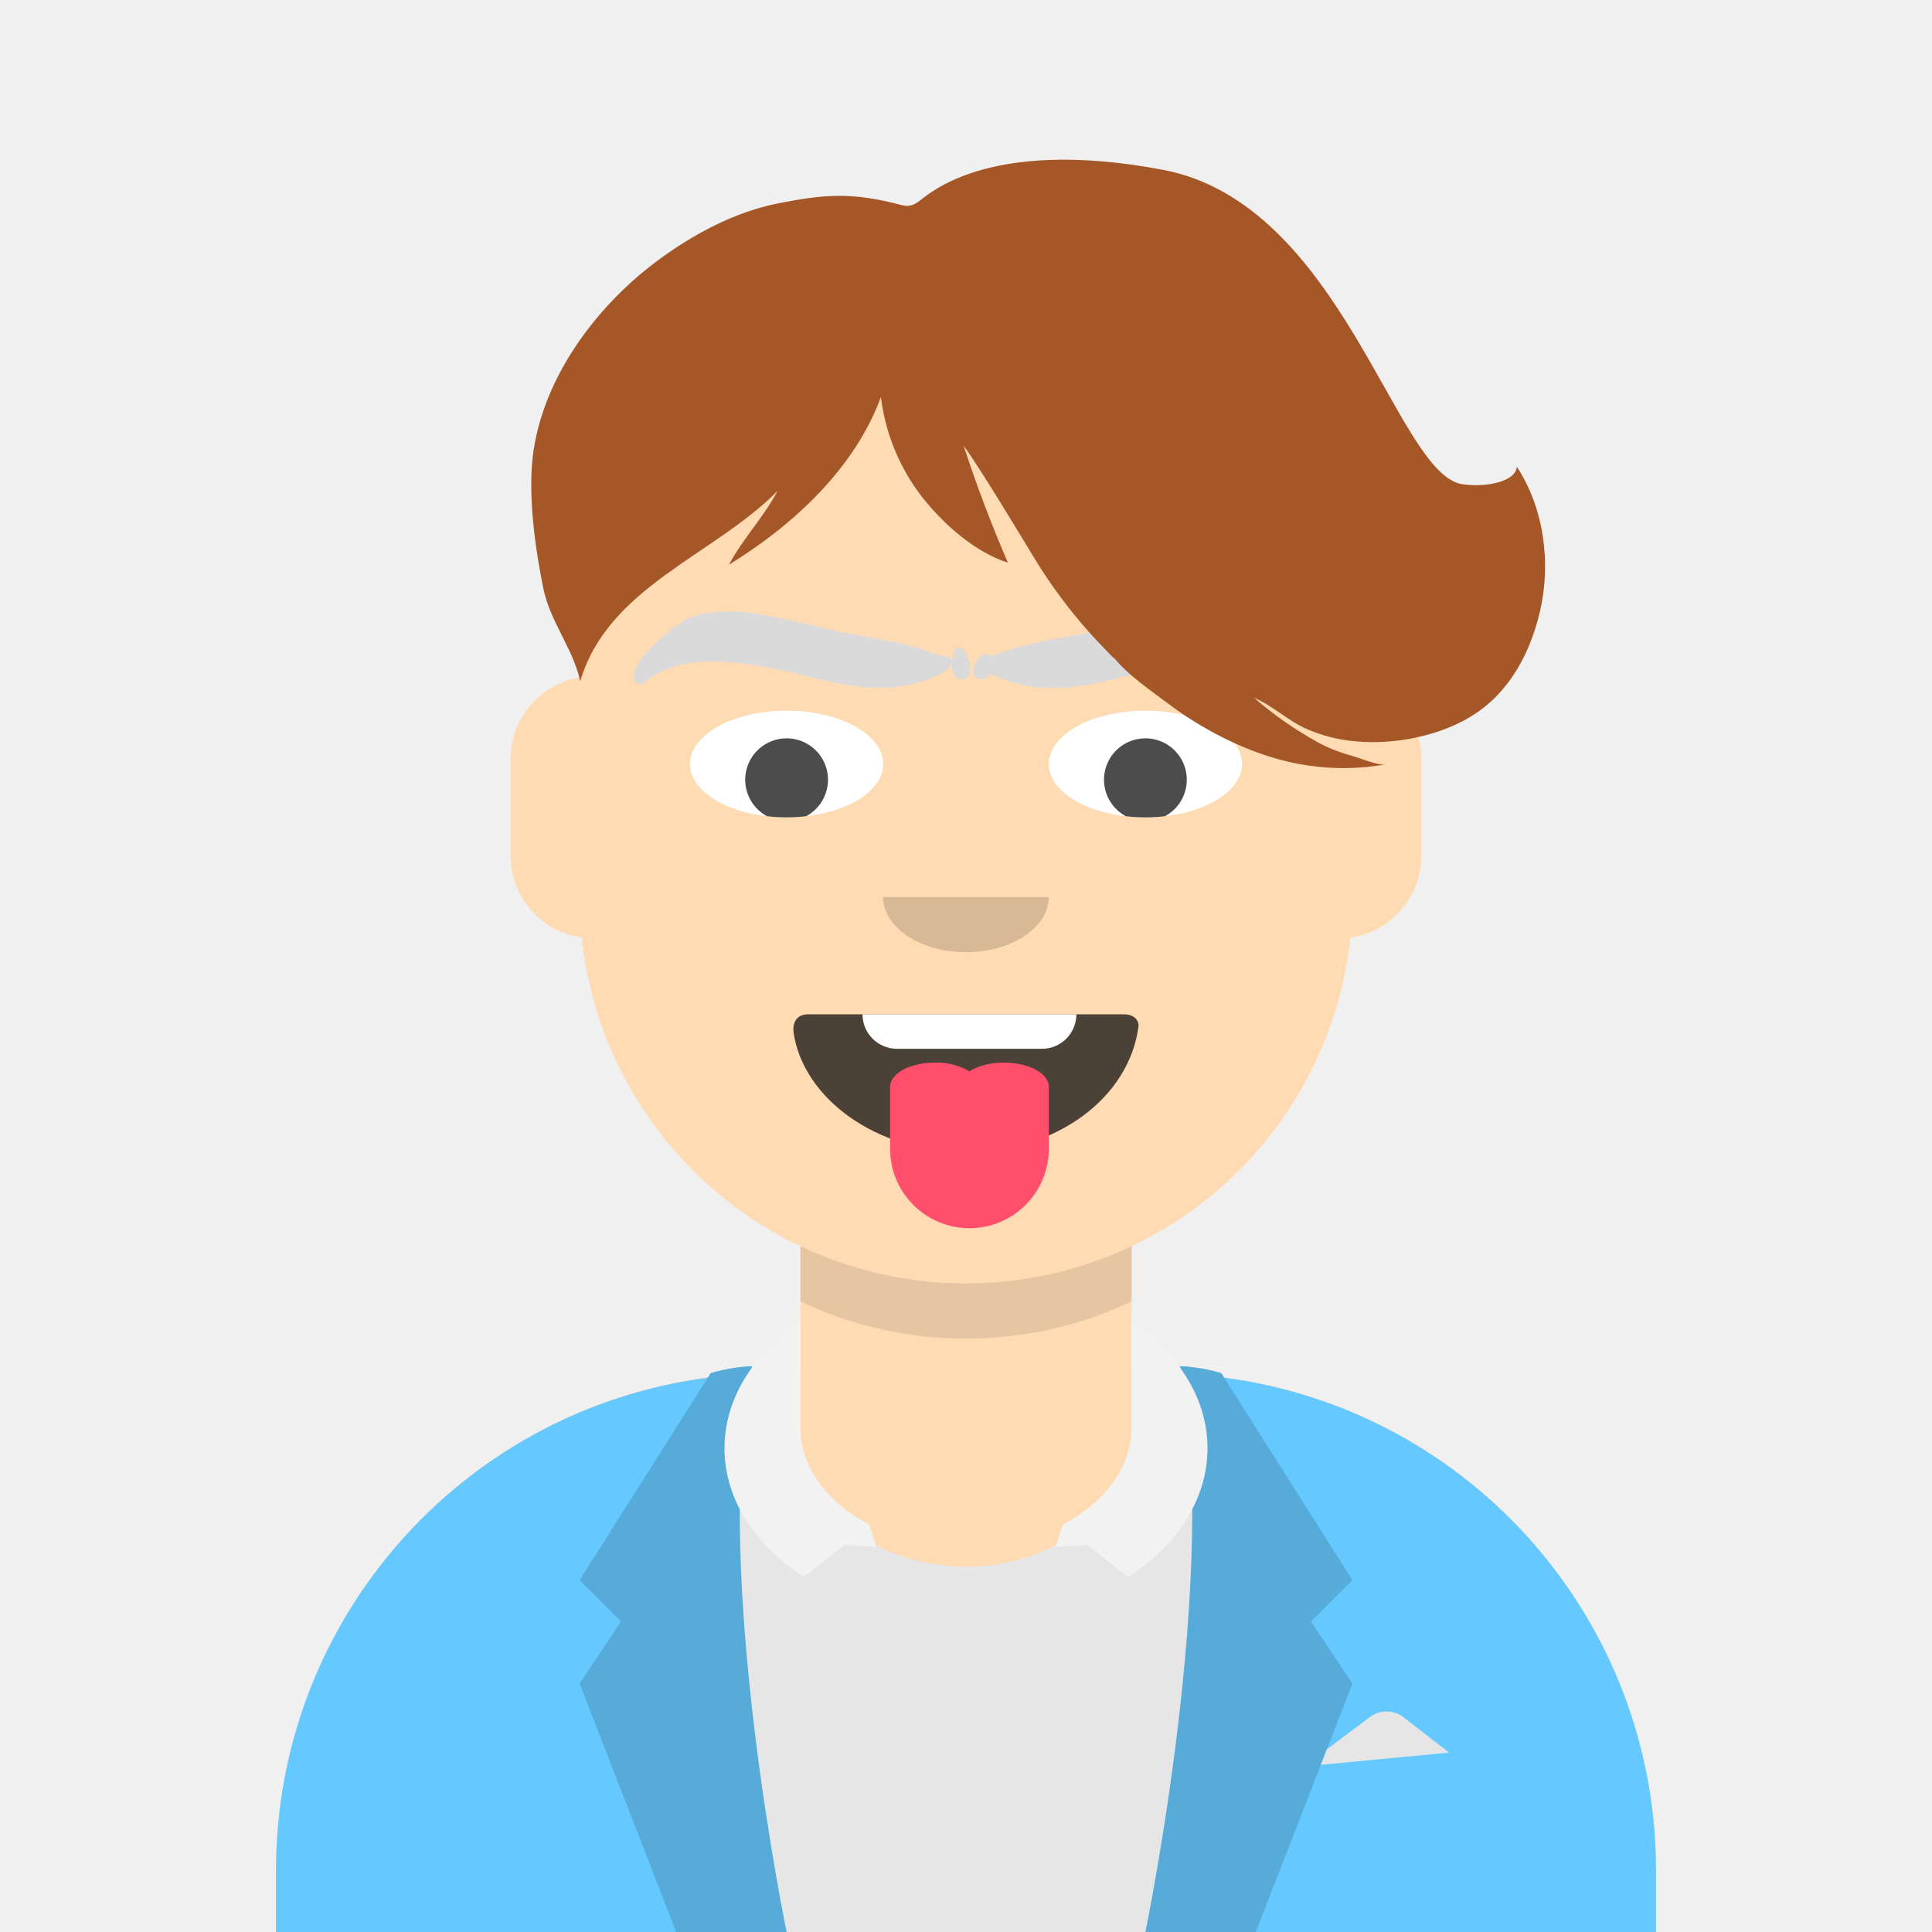
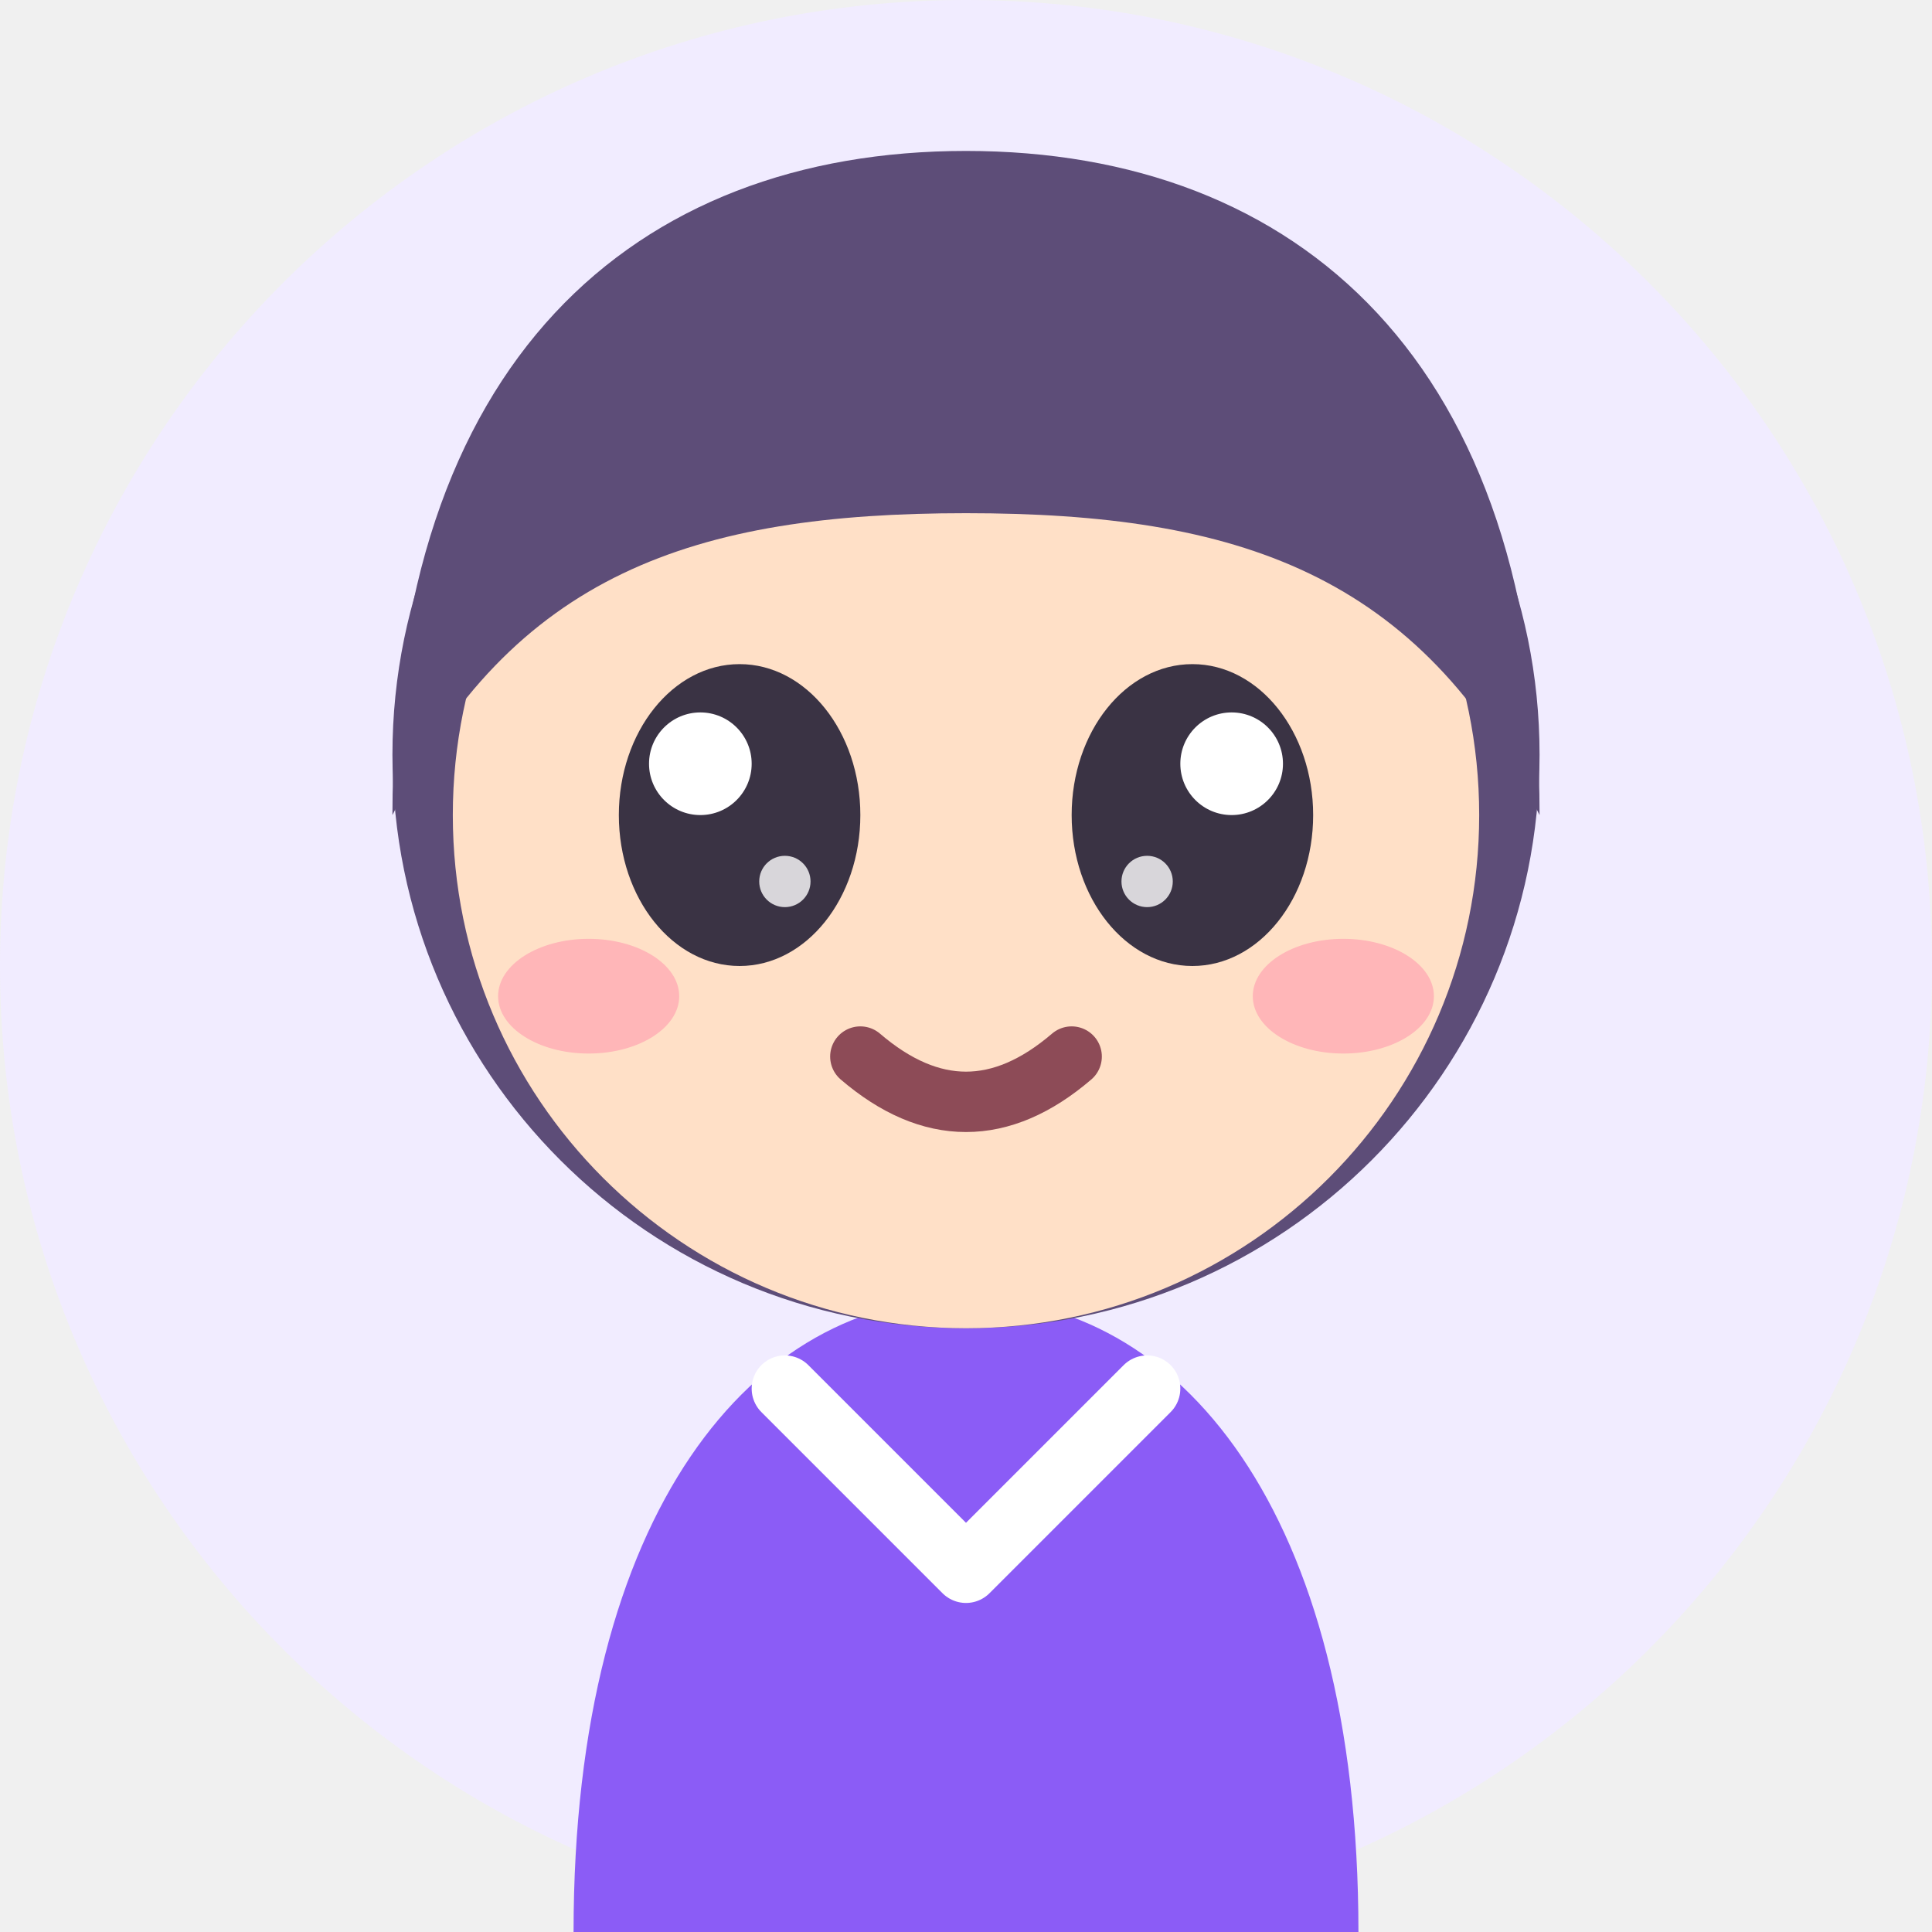
- <svg xmlns="http://www.w3.org/2000/svg" viewBox="0 0 280 280" fill="none" shape-rendering="auto">
-   <mask id="viewboxMask">
-     <rect width="280" height="280" rx="0" ry="0" x="0" y="0" fill="#fff" />
-   </mask>
-   <g mask="url(#viewboxMask)">
-     <g transform="translate(8)">
-       <path d="M132 36a56 56 0 0 0-56 56v6.17A12 12 0 0 0 66 110v14a12 12 0 0 0 10.3 11.88 56.04 56.04 0 0 0 31.7 44.73v18.4h-4a72 72 0 0 0-72 72v9h200v-9a72 72 0 0 0-72-72h-4v-18.39a56.04 56.04 0 0 0 31.7-44.73A12 12 0 0 0 198 124v-14a12 12 0 0 0-10-11.83V92a56 56 0 0 0-56-56Z" fill="#ffdbb4" />
-       <path d="M108 180.61v8a55.79 55.79 0 0 0 24 5.39c8.59 0 16.73-1.93 24-5.39v-8a55.79 55.79 0 0 1-24 5.39 55.79 55.79 0 0 1-24-5.39Z" fill="#000" fill-opacity=".1" />
-       <g transform="translate(0 170)">
-         <path d="M132 57.05c14.91 0 27-11.2 27-25 0-1.01-.06-2.01-.2-3h1.2a72 72 0 0 1 72 72V110H32v-8.95a72 72 0 0 1 72-72h1.2c-.14.99-.2 1.99-.2 3 0 13.8 12.09 25 27 25Z" fill="#E6E6E6" />
-         <path d="M100.78 29.12 101 28c-2.96.05-6 1-6 1l-.42.66A72.01 72.01 0 0 0 32 101.06V110h74s-10.7-51.56-5.24-80.8l.02-.08ZM158 110s11-53 5-82c2.96.05 6 1 6 1l.42.66a72.01 72.01 0 0 1 62.58 71.4V110h-74Z" fill="#65c9ff" />
-         <path d="M101 28c-6 29 5 82 5 82H90L76 74l6-9-6-6 19-30s3.04-.95 6-1ZM163 28c6 29-5 82-5 82h16l14-36-6-9 6-6-19-30s-3.04-.95-6-1Z" fill-rule="evenodd" clip-rule="evenodd" fill="#000" fill-opacity=".15" />
-         <path d="M108 21.54c-6.77 4.6-11 11.12-11 18.35 0 7.4 4.43 14.05 11.48 18.67l5.94-4.68 4.58.33-1-3.15.08-.06c-6.1-3.15-10.08-8.3-10.08-14.12V21.54ZM156 36.88c0 5.82-3.98 10.97-10.08 14.12l.08.06-1 3.15 4.58-.33 5.94 4.68C162.57 53.94 167 47.29 167 39.89c0-7.23-4.23-13.75-11-18.35v15.34Z" fill="#F2F2F2" />
-         <path d="m183.42 85.77.87-2.24 6.27-4.7a4 4 0 0 1 4.85.05l6.6 5.12-18.59 1.77Z" fill="#E6E6E6" />
-       </g>
-       <g transform="translate(78 134)">
-         <path fill-rule="evenodd" clip-rule="evenodd" d="M29 15.6C30.41 25.24 41.06 33 54 33c12.97 0 23.65-7.82 25-18.26.1-.4-.22-1.74-2.17-1.74H31.17c-1.79 0-2.3 1.24-2.17 2.6Z" fill="#000" fill-opacity=".7" />
-         <path d="M70 13H39a5 5 0 0 0 5 5h21a5 5 0 0 0 5-5Z" fill="#fff" />
-         <path d="M43 23.5a1.88 1.88 0 0 0 0 .13v8.87a11.5 11.5 0 1 0 23 0v-8.87a1.62 1.62 0 0 0 0-.13c0-1.93-2.91-3.5-6.5-3.5-2.01 0-3.8.5-5 1.26a9.45 9.45 0 0 0-5-1.26c-3.59 0-6.5 1.57-6.5 3.5Z" fill="#FF4F6D" />
-       </g>
-       <g transform="translate(104 122)">
-         <path fill-rule="evenodd" clip-rule="evenodd" d="M16 8c0 4.42 5.37 8 12 8s12-3.58 12-8" fill="#000" fill-opacity=".16" />
-       </g>
-       <g transform="translate(76 90)">
-         <path d="M44 20.73c0 4.26-6.27 7.72-14 7.72S16 25 16 20.73C16 16.46 22.27 13 30 13s14 3.46 14 7.73ZM96 20.73c0 4.26-6.27 7.72-14 7.72S68 25 68 20.73C68 16.46 74.27 13 82 13s14 3.46 14 7.73Z" fill="#fff" />
-         <path d="M32.82 28.3a25.15 25.15 0 0 1-5.64 0 6 6 0 1 1 5.64 0ZM84.82 28.3a25.15 25.15 0 0 1-5.64 0 6 6 0 1 1 5.64 0Z" fill="#000" fill-opacity=".7" />
-       </g>
-       <g transform="translate(76 82)">
-         <g fill-rule="evenodd" clip-rule="evenodd" fill="#DADADA">
-           <path d="M57 12.82ZM96.12 7.6c1.46.56 9.19 6.43 7.86 9.16a.8.8 0 0 1-1.29.22 10.63 10.63 0 0 0-1.7-1.19c-5.1-2.84-11.3-1.93-16.73-.91-6.12 1.14-12.11 3.48-18.39 2.67-2.04-.26-6.08-1.22-7.63-2.96-.47-.53-.06-1.38.64-1.43 1.44-.11 2.86-.86 4.33-1.28 3.65-1.03 7.4-1.56 11.11-2.29 6.62-1.3 15.17-4.53 21.8-2Z" />
-           <path d="M58.76 12.76c-1.17.04-2.8 3.56-.56 3.68 2.23.11 1.73-3.72.56-3.68ZM55 12.8c0-.01 0-.01 0 0ZM15.88 7.56c-1.46.56-9.19 6.43-7.86 9.16.24.5.89.6 1.29.22.55-.52 1.58-1.11 1.71-1.18 5.1-2.84 11.3-1.93 16.73-.91 6.12 1.14 12.11 3.48 18.39 2.67 2.04-.26 6.08-1.22 7.63-2.96.47-.53.06-1.38-.64-1.43-1.44-.11-2.86-.86-4.33-1.28-3.65-1.03-7.4-1.56-11.11-2.29-6.62-1.3-15.17-4.53-21.8-2Z" />
-           <path d="M54.97 11.79c1.17.04 2.77 4.5.53 4.67-2.24.18-1.7-4.71-.53-4.67Z" />
-         </g>
-       </g>
-       <g transform="translate(-1)">
-         <path fill-rule="evenodd" clip-rule="evenodd" d="M88.18 37.86c5.14-3.84 11.22-7.12 17.56-8.38 6.45-1.28 10.36-1.6 16.7-.07 1.64.39 2.2.78 3.63-.15 1.2-.79 9.66-9.5 35.42-4.66 26.03 4.88 33.77 44.08 43.42 45.57 3.49.53 7.79-.39 7.92-2.53 3.96 6.03 5 14 3.33 21.07-1.45 6.09-4.5 11.8-10 15.14-4.72 2.87-11.25 4.12-16.71 3.59a22.36 22.36 0 0 1-7.03-1.77c-2.76-1.2-4.96-3.4-7.67-4.54a53.9 53.9 0 0 0 9.18 6.42c1.64.9 3.3 1.53 5.11 2.02 1.24.34 3.76 1.48 4.96 1.18-7.81 1.4-15.16.18-22.32-3.16a51.67 51.67 0 0 1-9.2-5.48c-2.83-2.13-6.09-4.3-8.3-7.1.93 1.2-.7-.6-.92-.81a74.07 74.07 0 0 1-4.72-5.29c-1.99-2.48-3.84-5.08-5.5-7.8-1.68-2.76-8.36-13.87-10.38-16.5a195.3 195.3 0 0 0 6.41 16.93c-4.71-1.47-9.28-5.54-12.3-9.34a29.46 29.46 0 0 1-6.1-14.66c-3.83 10.41-12.79 18.63-22.03 24.3 2-3.74 5.05-6.9 7.05-10.69-9.2 9.33-24.57 13.9-28.6 27.58-1.03-4.76-4.35-8.58-5.34-13.43-1.1-5.4-1.9-11.11-1.73-16.62.4-12.24 8.64-23.72 18.16-30.82Z" fill="#a55728" />
-       </g>
-       <g transform="translate(49 72)" />
-       <g transform="translate(62 42)" />
-     </g>
-   </g>
+ <svg xmlns="http://www.w3.org/2000/svg" viewBox="0 0 64 64" fill="none">
+   <circle cx="32" cy="32" r="32" fill="#f1ecff" />
+   <path d="M19,64 C19,50 25,43 32,43 C39,43 45,50 45,64 Z" fill="#8b5cf6" />
+   <path d="M26,46 L32,52 L38,46" stroke="#ffffff" stroke-width="2.2" stroke-linecap="round" stroke-linejoin="round" />
+   <circle cx="32" cy="25" r="19" fill="#5d4d78" />
+   <circle cx="32" cy="27" r="17" fill="#ffe0c7" />
+   <path d="M13,27 C13,12 21,5 32,5 C43,5 51,12 51,27 C47,19 41,17 32,17 C23,17 17,19 13,27 Z" fill="#5d4d78" />
+   <ellipse cx="24.5" cy="27" rx="4" ry="5" fill="#3a3344" />
+   <circle cx="23.2" cy="25.3" r="1.7" fill="#ffffff" />
+   <circle cx="26" cy="29.2" r="0.85" fill="#ffffff" opacity="0.8" />
+   <ellipse cx="39.5" cy="27" rx="4" ry="5" fill="#3a3344" />
+   <circle cx="40.8" cy="25.3" r="1.7" fill="#ffffff" />
+   <circle cx="38" cy="29.2" r="0.85" fill="#ffffff" opacity="0.8" />
+   <ellipse cx="19.5" cy="33" rx="3" ry="1.9" fill="#ff9fb0" opacity="0.65" />
+   <ellipse cx="44.5" cy="33" rx="3" ry="1.9" fill="#ff9fb0" opacity="0.65" />
+   <path d="M28.5,35 Q32,38 35.5,35" stroke="#8d4b57" stroke-width="2" stroke-linecap="round" />
</svg>
